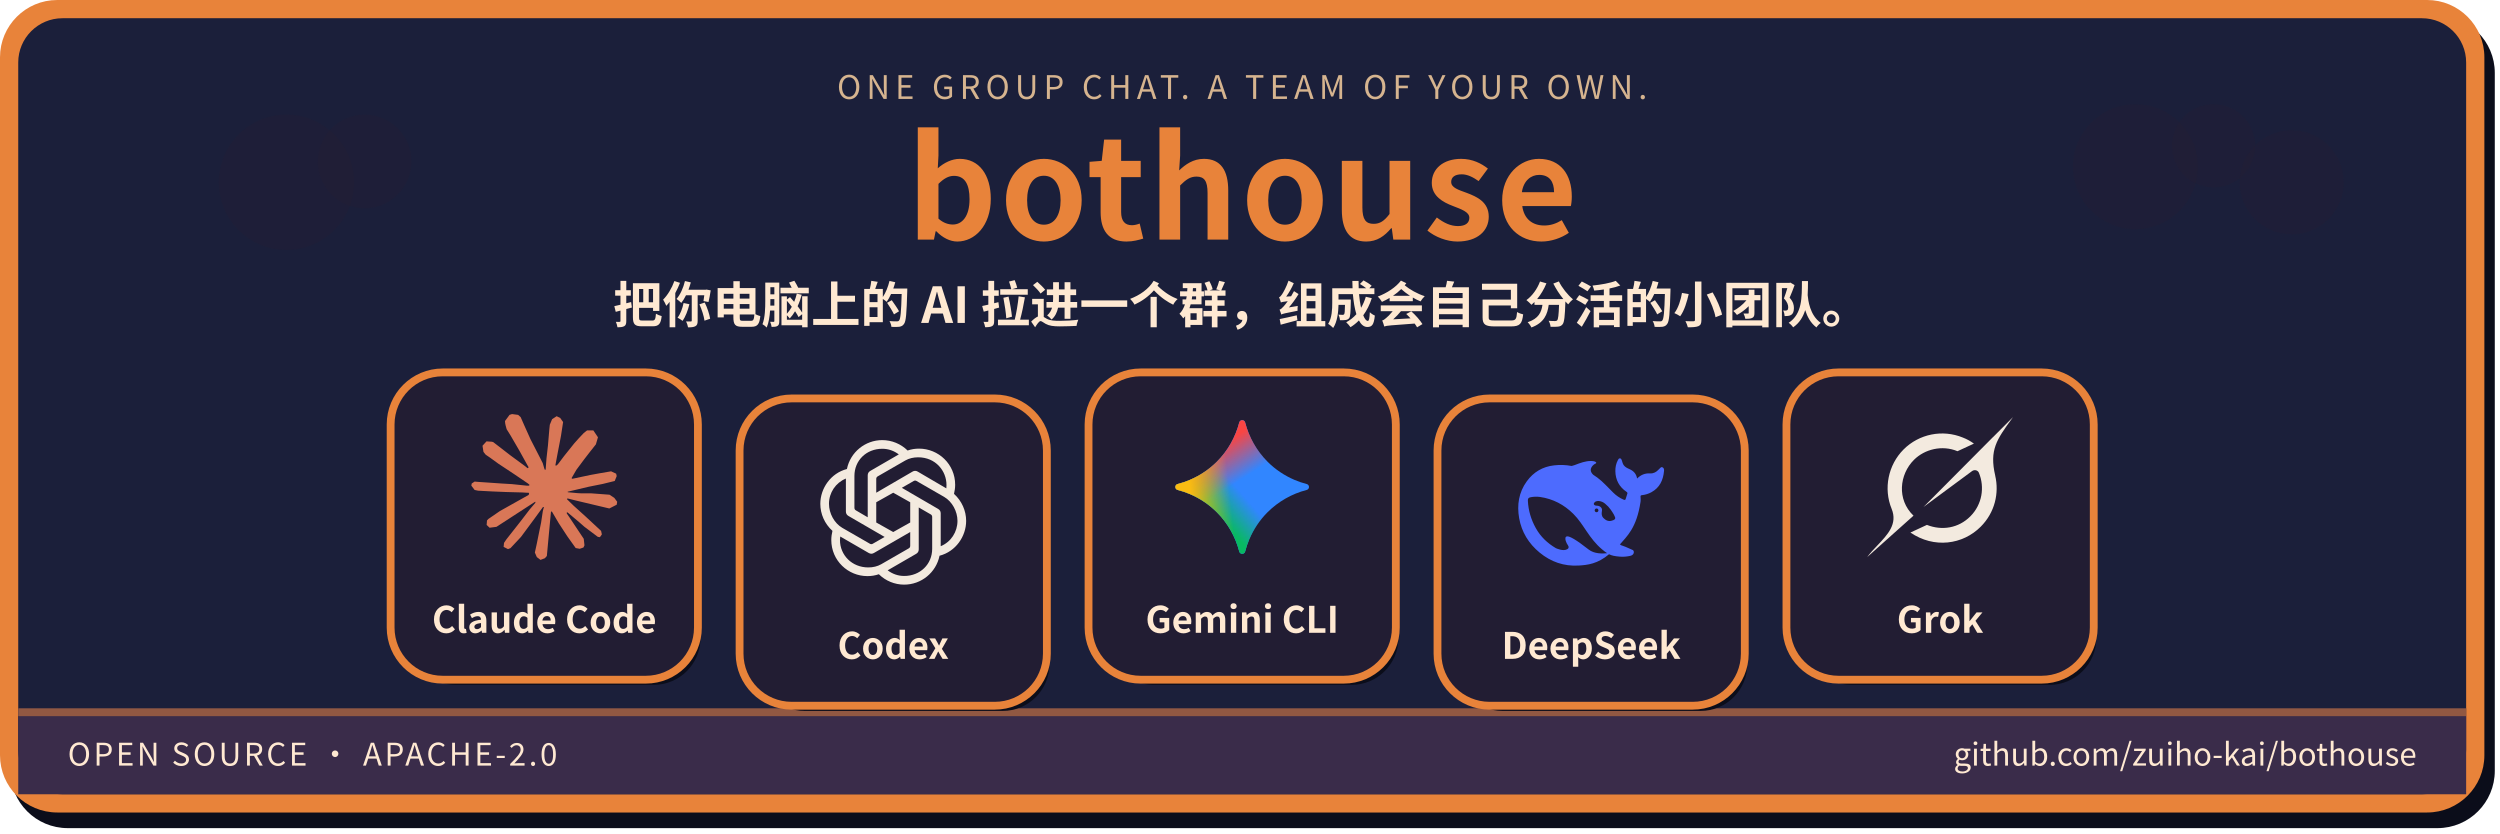
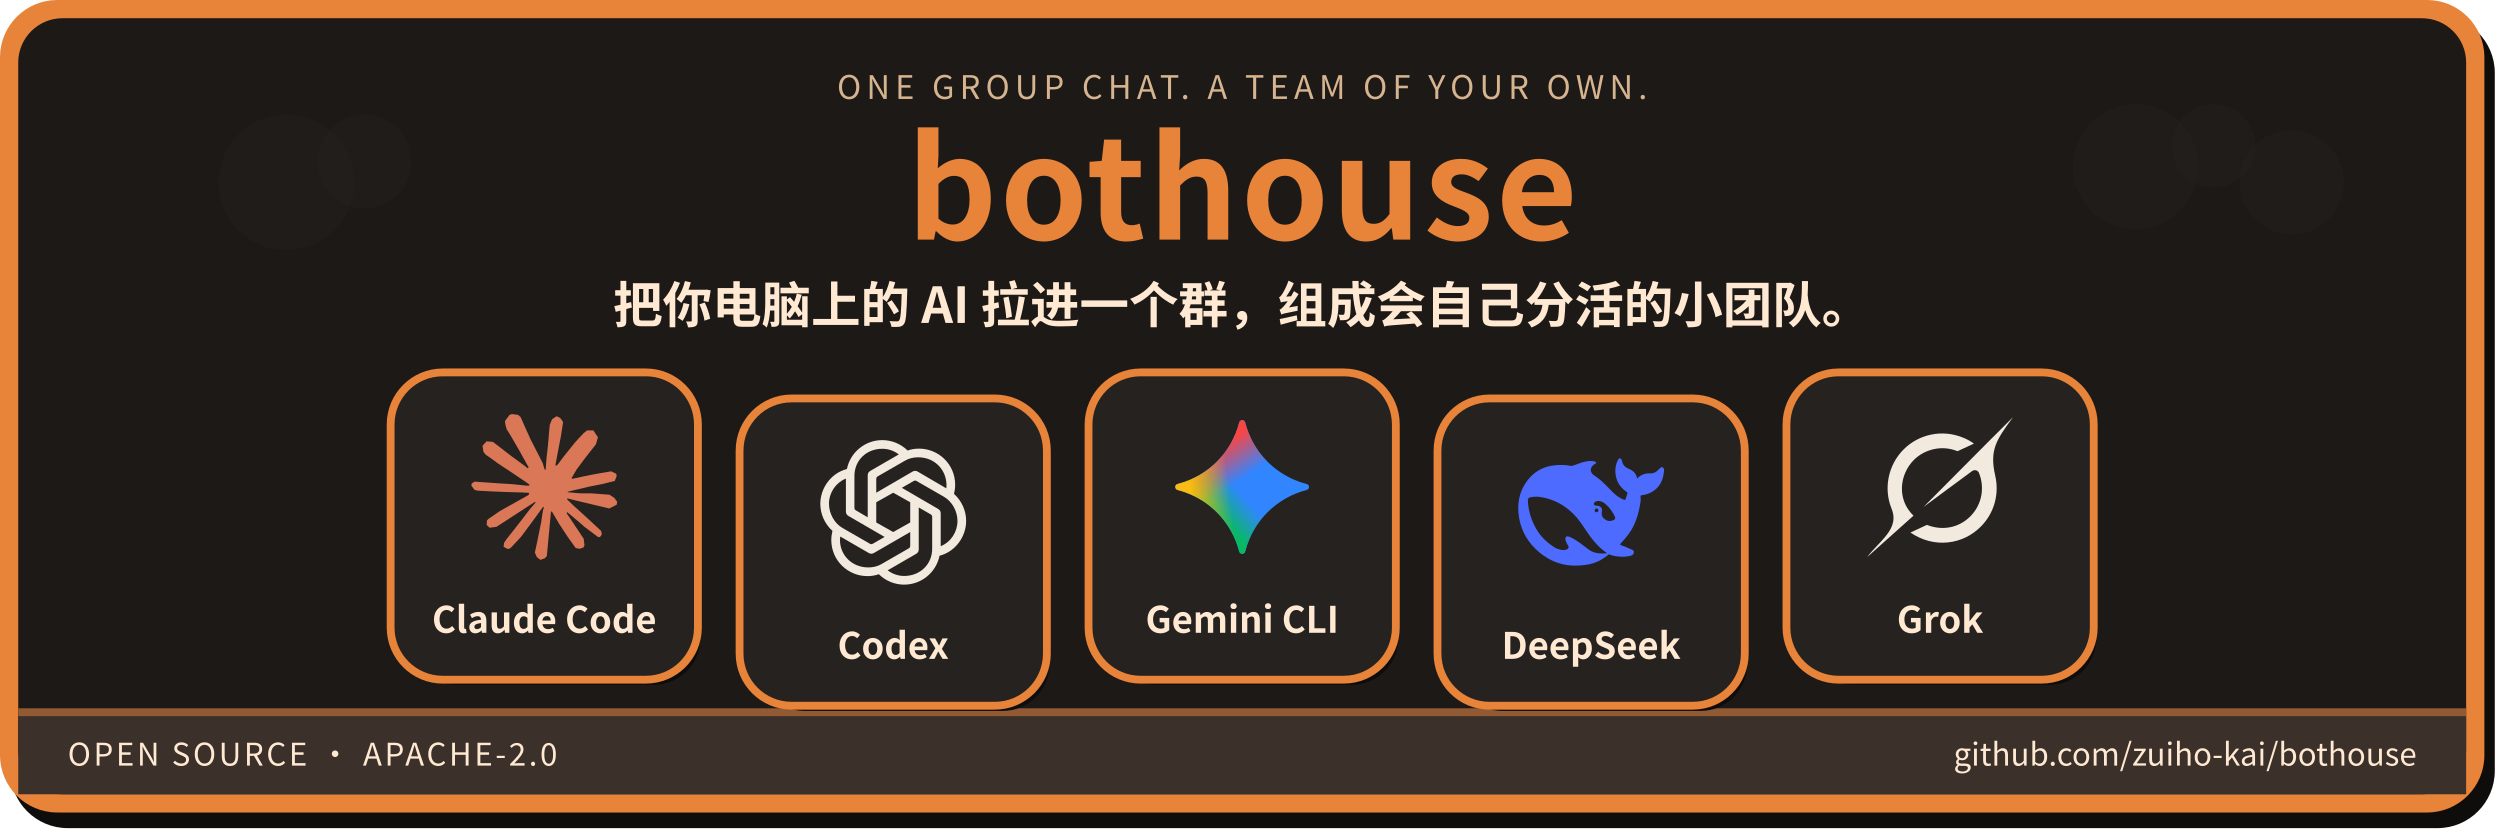
<svg xmlns="http://www.w3.org/2000/svg" width="960" height="320" viewBox="0 0 960 320" role="img" aria-label="bothouse" font-family="'PingFang SC','Hiragino Sans GB','Microsoft YaHei','Noto Sans CJK SC',-apple-system,'Segoe UI',sans-serif">
  <defs />
-   <rect x="4" y="6" width="954" height="312" rx="22" fill="#0b0d1a" />
+   <rect x="4" y="6" width="954" height="312" rx="22" fill="#0f0d0c" />
  <rect x="0" y="0" width="954" height="312" rx="22" fill="#e8833a" />
-   <rect x="7" y="7" width="940" height="298" rx="17" fill="#1b1f3a" />
-   <circle cx="110" cy="70" r="26" fill="#221d33" opacity="0.35" />
-   <circle cx="140" cy="62" r="18" fill="#221d33" opacity="0.35" />
-   <circle cx="820" cy="64" r="24" fill="#221d33" opacity="0.35" />
-   <circle cx="850" cy="56" r="16" fill="#221d33" opacity="0.35" />
-   <circle cx="880" cy="70" r="20" fill="#221d33" opacity="0.35" />
-   <rect x="7" y="272" width="940" height="33" fill="#3a2c4a" />
+   <rect x="7" y="7" width="940" height="298" rx="17" fill="#1c1917" />
+   <circle cx="110" cy="70" r="26" fill="#262220" opacity="0.35" />
+   <circle cx="140" cy="62" r="18" fill="#262220" opacity="0.35" />
+   <circle cx="820" cy="64" r="24" fill="#262220" opacity="0.35" />
+   <circle cx="850" cy="56" r="16" fill="#262220" opacity="0.35" />
+   <circle cx="880" cy="70" r="20" fill="#262220" opacity="0.35" />
+   <rect x="7" y="272" width="940" height="33" fill="#3b302a" />
  <rect x="7" y="272" width="940" height="3" fill="#e8833a" opacity="0.5" />
  <text x="477" y="38" font-size="12.5" letter-spacing="2" fill="#d6b48f" text-anchor="middle">ONE GROUP CHAT. A TEAM OF YOUR OWN.</text>
  <text x="477" y="92" font-size="54" font-weight="800" fill="#e8833a" text-anchor="middle" letter-spacing="1">bothouse</text>
  <text x="477" y="124" font-size="19" font-weight="600" fill="#ffe9d2" text-anchor="middle">把你电脑上的 AI 拉进一个群，组成会自己分活的小团队。</text>
-   <rect x="157.0" y="151" width="112" height="112" rx="18" fill="#0b0d1a" />
-   <rect x="150.0" y="143" width="118" height="118" rx="20" fill="#221d33" stroke="#e8833a" stroke-width="3" />
+   <rect x="157.0" y="151" width="112" height="112" rx="18" fill="#0f0d0c" />
+   <rect x="150.0" y="143" width="118" height="118" rx="20" fill="#262220" stroke="#e8833a" stroke-width="3" />
  <g transform="translate(181.0,159) scale(2.333333)">
    <path d="M4.709 15.955l4.72-2.647.08-.23-.08-.128H9.2l-.79-.048-2.698-.073-2.339-.097-2.266-.122-.571-.121L0 11.784l.055-.352.48-.321.686.06 1.52.103 2.278.158 1.652.097 2.449.255h.389l.055-.157-.134-.098-.103-.097-2.358-1.596-2.552-1.688-1.336-.972-.724-.491-.364-.462-.158-1.008.656-.722.881.06.225.061.893.686 1.908 1.476 2.491 1.833.365.304.145-.103.019-.073-.164-.274-1.355-2.446-1.446-2.49-.644-1.032-.17-.619a2.97 2.97 0 01-.104-.729L6.283.134 6.696 0l.996.134.42.364.62 1.414 1.002 2.229 1.555 3.03.456.898.243.832.091.255h.158V9.01l.128-1.706.237-2.095.23-2.695.08-.76.376-.91.747-.492.584.28.48.685-.067.444-.286 1.851-.559 2.903-.364 1.942h.212l.243-.242.985-1.306 1.652-2.064.73-.82.85-.904.547-.431h1.033l.76 1.129-.34 1.166-1.064 1.347-.881 1.142-1.264 1.7-.79 1.36.073.11.188-.02 2.856-.606 1.543-.28 1.841-.315.833.388.091.395-.328.807-1.969.486-2.309.462-3.439.813-.042.03.049.061 1.549.146.662.036h1.622l3.02.225.79.522.474.638-.079.485-1.215.62-1.64-.389-3.829-.91-1.312-.329h-.182v.11l1.093 1.068 2.006 1.81 2.509 2.33.127.578-.322.455-.34-.049-2.205-1.657-.851-.747-1.926-1.62h-.128v.17l.444.649 2.345 3.521.122 1.08-.17.353-.608.213-.668-.122-1.374-1.925-1.415-2.167-1.143-1.943-.14.08-.674 7.254-.316.37-.729.28-.607-.461-.322-.747.322-1.476.389-1.924.315-1.53.286-1.9.17-.632-.012-.042-.14.018-1.434 1.967-2.18 2.945-1.726 1.845-.414.164-.717-.37.067-.662.401-.589 2.388-3.036 1.44-1.882.93-1.086-.006-.158h-.055L4.132 18.56l-1.13.146-.487-.456.061-.746.231-.243 1.908-1.312-.006.006z" fill="#D97757" fill-rule="nonzero" />
  </g>
  <text x="209.0" y="243" font-size="14" font-weight="700" fill="#ffe9d2" text-anchor="middle">Claude Code</text>
-   <rect x="291.0" y="161" width="112" height="112" rx="18" fill="#0b0d1a" />
-   <rect x="284.0" y="153" width="118" height="118" rx="20" fill="#221d33" stroke="#e8833a" stroke-width="3" />
+   <rect x="291.0" y="161" width="112" height="112" rx="18" fill="#0f0d0c" />
+   <rect x="284.0" y="153" width="118" height="118" rx="20" fill="#262220" stroke="#e8833a" stroke-width="3" />
  <g transform="translate(315.0,169) scale(2.333333)" fill="#f3eadf" fill-rule="evenodd">
    <path d="M9.205 8.658v-2.26c0-.19.072-.333.238-.428l4.543-2.616c.619-.357 1.356-.523 2.117-.523 2.854 0 4.662 2.212 4.662 4.566 0 .167 0 .357-.024.547l-4.71-2.759a.797.797 0 00-.856 0l-5.97 3.473zm10.609 8.8V12.06c0-.333-.143-.57-.429-.737l-5.97-3.473 1.95-1.118a.433.433 0 01.476 0l4.543 2.617c1.309.76 2.189 2.378 2.189 3.948 0 1.808-1.07 3.473-2.76 4.163zM7.802 12.703l-1.95-1.142c-.167-.095-.239-.238-.239-.428V5.899c0-2.545 1.95-4.472 4.591-4.472 1 0 1.927.333 2.712.928L8.23 5.067c-.285.166-.428.404-.428.737v6.898zM12 15.128l-2.795-1.57v-3.33L12 8.658l2.795 1.57v3.33L12 15.128zm1.796 7.23c-1 0-1.927-.332-2.712-.927l4.686-2.712c.285-.166.428-.404.428-.737v-6.898l1.974 1.142c.167.095.238.238.238.428v5.233c0 2.545-1.974 4.472-4.614 4.472zm-5.637-5.303l-4.544-2.617c-1.308-.761-2.188-2.378-2.188-3.948A4.482 4.482 0 014.21 6.327v5.423c0 .333.143.571.428.738l5.947 3.449-1.95 1.118a.432.432 0 01-.476 0zm-.262 3.9c-2.688 0-4.662-2.021-4.662-4.519 0-.19.024-.38.047-.57l4.686 2.71c.286.167.571.167.856 0l5.97-3.448v2.26c0 .19-.07.333-.237.428l-4.543 2.616c-.619.357-1.356.523-2.117.523zm5.899 2.83a5.947 5.947 0 005.827-4.756C22.287 18.339 24 15.84 24 13.296c0-1.665-.713-3.282-1.998-4.448.119-.5.19-.999.19-1.498 0-3.401-2.759-5.947-5.946-5.947-.642 0-1.26.095-1.88.31A5.962 5.962 0 0010.205 0a5.947 5.947 0 00-5.827 4.757C1.713 5.447 0 7.945 0 10.49c0 1.666.713 3.283 1.998 4.448-.119.5-.19 1-.19 1.499 0 3.401 2.759 5.946 5.946 5.946.642 0 1.26-.095 1.88-.309a5.96 5.96 0 004.162 1.713z" />
  </g>
  <text x="343.0" y="253" font-size="14" font-weight="700" fill="#ffe9d2" text-anchor="middle">Codex</text>
-   <rect x="425.0" y="151" width="112" height="112" rx="18" fill="#0b0d1a" />
-   <rect x="418.0" y="143" width="118" height="118" rx="20" fill="#221d33" stroke="#e8833a" stroke-width="3" />
+   <rect x="425.0" y="151" width="112" height="112" rx="18" fill="#0f0d0c" />
+   <rect x="418.0" y="143" width="118" height="118" rx="20" fill="#262220" stroke="#e8833a" stroke-width="3" />
  <g transform="translate(449.0,159) scale(2.333333)">
    <path d="M20.616 10.835a14.147 14.147 0 01-4.45-3.001 14.111 14.111 0 01-3.678-6.452.503.503 0 00-.975 0 14.134 14.134 0 01-3.679 6.452 14.155 14.155 0 01-4.45 3.001c-.65.28-1.318.505-2.002.678a.502.502 0 000 .975c.684.172 1.35.397 2.002.677a14.147 14.147 0 014.45 3.001 14.112 14.112 0 013.679 6.453.502.502 0 00.975 0c.172-.685.397-1.351.677-2.003a14.145 14.145 0 013.001-4.45 14.113 14.113 0 016.453-3.678.503.503 0 000-.975 13.245 13.245 0 01-2.003-.678z" fill="#3186FF" />
    <path d="M20.616 10.835a14.147 14.147 0 01-4.45-3.001 14.111 14.111 0 01-3.678-6.452.503.503 0 00-.975 0 14.134 14.134 0 01-3.679 6.452 14.155 14.155 0 01-4.45 3.001c-.65.28-1.318.505-2.002.678a.502.502 0 000 .975c.684.172 1.35.397 2.002.677a14.147 14.147 0 014.45 3.001 14.112 14.112 0 013.679 6.453.502.502 0 00.975 0c.172-.685.397-1.351.677-2.003a14.145 14.145 0 013.001-4.45 14.113 14.113 0 016.453-3.678.503.503 0 000-.975 13.245 13.245 0 01-2.003-.678z" fill="url(#lobe-icons-gemini-0-_R_0_)" />
    <path d="M20.616 10.835a14.147 14.147 0 01-4.45-3.001 14.111 14.111 0 01-3.678-6.452.503.503 0 00-.975 0 14.134 14.134 0 01-3.679 6.452 14.155 14.155 0 01-4.45 3.001c-.65.28-1.318.505-2.002.678a.502.502 0 000 .975c.684.172 1.35.397 2.002.677a14.147 14.147 0 014.45 3.001 14.112 14.112 0 013.679 6.453.502.502 0 00.975 0c.172-.685.397-1.351.677-2.003a14.145 14.145 0 013.001-4.45 14.113 14.113 0 016.453-3.678.503.503 0 000-.975 13.245 13.245 0 01-2.003-.678z" fill="url(#lobe-icons-gemini-1-_R_0_)" />
    <path d="M20.616 10.835a14.147 14.147 0 01-4.45-3.001 14.111 14.111 0 01-3.678-6.452.503.503 0 00-.975 0 14.134 14.134 0 01-3.679 6.452 14.155 14.155 0 01-4.45 3.001c-.65.28-1.318.505-2.002.678a.502.502 0 000 .975c.684.172 1.35.397 2.002.677a14.147 14.147 0 014.45 3.001 14.112 14.112 0 013.679 6.453.502.502 0 00.975 0c.172-.685.397-1.351.677-2.003a14.145 14.145 0 013.001-4.45 14.113 14.113 0 016.453-3.678.503.503 0 000-.975 13.245 13.245 0 01-2.003-.678z" fill="url(#lobe-icons-gemini-2-_R_0_)" />
    <defs>
      <linearGradient gradientUnits="userSpaceOnUse" id="lobe-icons-gemini-0-_R_0_" x1="7" x2="11" y1="15.5" y2="12">
        <stop stop-color="#08B962" />
        <stop offset="1" stop-color="#08B962" stop-opacity="0" />
      </linearGradient>
      <linearGradient gradientUnits="userSpaceOnUse" id="lobe-icons-gemini-1-_R_0_" x1="8" x2="11.5" y1="5.5" y2="11">
        <stop stop-color="#F94543" />
        <stop offset="1" stop-color="#F94543" stop-opacity="0" />
      </linearGradient>
      <linearGradient gradientUnits="userSpaceOnUse" id="lobe-icons-gemini-2-_R_0_" x1="3.5" x2="17.5" y1="13.5" y2="12">
        <stop stop-color="#FABC12" />
        <stop offset=".46" stop-color="#FABC12" stop-opacity="0" />
      </linearGradient>
    </defs>
  </g>
  <text x="477.0" y="243" font-size="14" font-weight="700" fill="#ffe9d2" text-anchor="middle">Gemini CLI</text>
-   <rect x="559.0" y="161" width="112" height="112" rx="18" fill="#0b0d1a" />
-   <rect x="552.0" y="153" width="118" height="118" rx="20" fill="#221d33" stroke="#e8833a" stroke-width="3" />
+   <rect x="559.0" y="161" width="112" height="112" rx="18" fill="#0f0d0c" />
+   <rect x="552.0" y="153" width="118" height="118" rx="20" fill="#262220" stroke="#e8833a" stroke-width="3" />
  <g transform="translate(583.0,169) scale(2.333333)">
    <path d="M23.748 4.482c-.254-.124-.364.113-.512.234-.051.039-.094.09-.137.136-.372.397-.806.657-1.373.626-.829-.046-1.537.214-2.163.848-.133-.782-.575-1.248-1.247-1.548-.352-.156-.708-.311-.955-.65-.172-.241-.219-.51-.305-.774-.055-.16-.11-.323-.293-.35-.2-.031-.278.136-.356.276-.313.572-.434 1.202-.422 1.84.027 1.436.633 2.58 1.838 3.393.137.093.172.187.129.323-.082.28-.18.552-.266.833-.055.179-.137.217-.329.14a5.526 5.526 0 01-1.736-1.18c-.857-.828-1.631-1.742-2.597-2.458a11.365 11.365 0 00-.689-.471c-.985-.957.13-1.743.388-1.836.27-.098.093-.432-.779-.428-.872.004-1.67.295-2.687.684a3.055 3.055 0 01-.465.137 9.597 9.597 0 00-2.883-.102c-1.885.21-3.39 1.102-4.497 2.623C.082 8.606-.231 10.684.152 12.85c.403 2.284 1.569 4.175 3.36 5.653 1.858 1.533 3.997 2.284 6.438 2.14 1.482-.085 3.133-.284 4.994-1.86.47.234.962.327 1.78.397.63.059 1.236-.03 1.705-.128.735-.156.684-.837.419-.961-2.155-1.004-1.682-.595-2.113-.926 1.096-1.296 2.746-2.642 3.392-7.003.05-.347.007-.565 0-.845-.004-.17.035-.237.23-.256a4.173 4.173 0 001.545-.475c1.396-.763 1.96-2.015 2.093-3.517.02-.23-.004-.467-.247-.588zM11.581 18c-2.089-1.642-3.102-2.183-3.52-2.16-.392.024-.321.471-.235.763.09.288.207.486.371.739.114.167.192.416-.113.603-.673.416-1.842-.14-1.897-.167-1.361-.802-2.5-1.86-3.301-3.307-.774-1.393-1.224-2.887-1.298-4.482-.02-.386.093-.522.477-.592a4.696 4.696 0 011.529-.039c2.132.312 3.946 1.265 5.468 2.774.868.86 1.525 1.887 2.202 2.891.72 1.066 1.494 2.082 2.48 2.914.348.292.625.514.891.677-.802.09-2.14.11-3.054-.614zm1-6.44a.306.306 0 01.415-.287.302.302 0 01.2.288.306.306 0 01-.31.307.303.303 0 01-.304-.308zm3.11 1.596c-.2.081-.399.151-.59.16a1.245 1.245 0 01-.798-.254c-.274-.23-.47-.358-.552-.758a1.73 1.73 0 01.016-.588c.07-.327-.008-.537-.239-.727-.187-.156-.426-.199-.688-.199a.559.559 0 01-.254-.078c-.11-.054-.2-.19-.114-.358.028-.054.16-.186.192-.21.356-.202.767-.136 1.146.016.352.144.618.408 1.001.782.391.451.462.576.685.914.176.265.336.537.445.848.067.195-.019.354-.25.452z" fill="#4D6BFE" />
  </g>
  <text x="611.0" y="253" font-size="14" font-weight="700" fill="#ffe9d2" text-anchor="middle">DeepSeek</text>
-   <rect x="693.0" y="151" width="112" height="112" rx="18" fill="#0b0d1a" />
-   <rect x="686.0" y="143" width="118" height="118" rx="20" fill="#221d33" stroke="#e8833a" stroke-width="3" />
+   <rect x="693.0" y="151" width="112" height="112" rx="18" fill="#0f0d0c" />
+   <rect x="686.0" y="143" width="118" height="118" rx="20" fill="#262220" stroke="#e8833a" stroke-width="3" />
  <g transform="translate(717.0,159) scale(2.333333)" fill="#f3eadf" fill-rule="evenodd">
    <path d="M9.27 15.29l7.978-5.897c.391-.29.95-.177 1.137.272.98 2.369.542 5.215-1.41 7.169-1.951 1.954-4.667 2.382-7.149 1.406l-2.711 1.257c3.889 2.661 8.611 2.003 11.562-.953 2.341-2.344 3.066-5.539 2.388-8.42l.006.007c-.983-4.232.242-5.924 2.75-9.383.06-.082.12-.164.179-.248l-3.301 3.305v-.01L9.267 15.292M7.623 16.723c-2.792-2.67-2.31-6.801.071-9.184 1.761-1.763 4.647-2.483 7.166-1.425l2.705-1.25a7.808 7.808 0 00-1.829-1A8.975 8.975 0 005.984 5.83c-2.533 2.536-3.33 6.436-1.962 9.764 1.022 2.487-.653 4.246-2.34 6.022-.599.63-1.199 1.259-1.682 1.925l7.62-6.815" />
  </g>
  <text x="745.0" y="243" font-size="14" font-weight="700" fill="#ffe9d2" text-anchor="middle">Grok</text>
  <text x="26" y="294" font-size="12" letter-spacing="1" fill="#ffe9d2">OPEN SOURCE · APACHE-2.0</text>
  <text x="928" y="294" font-size="12" fill="#ffe9d2" text-anchor="end">github.com/zuiho-kai/bothouse</text>
</svg>
